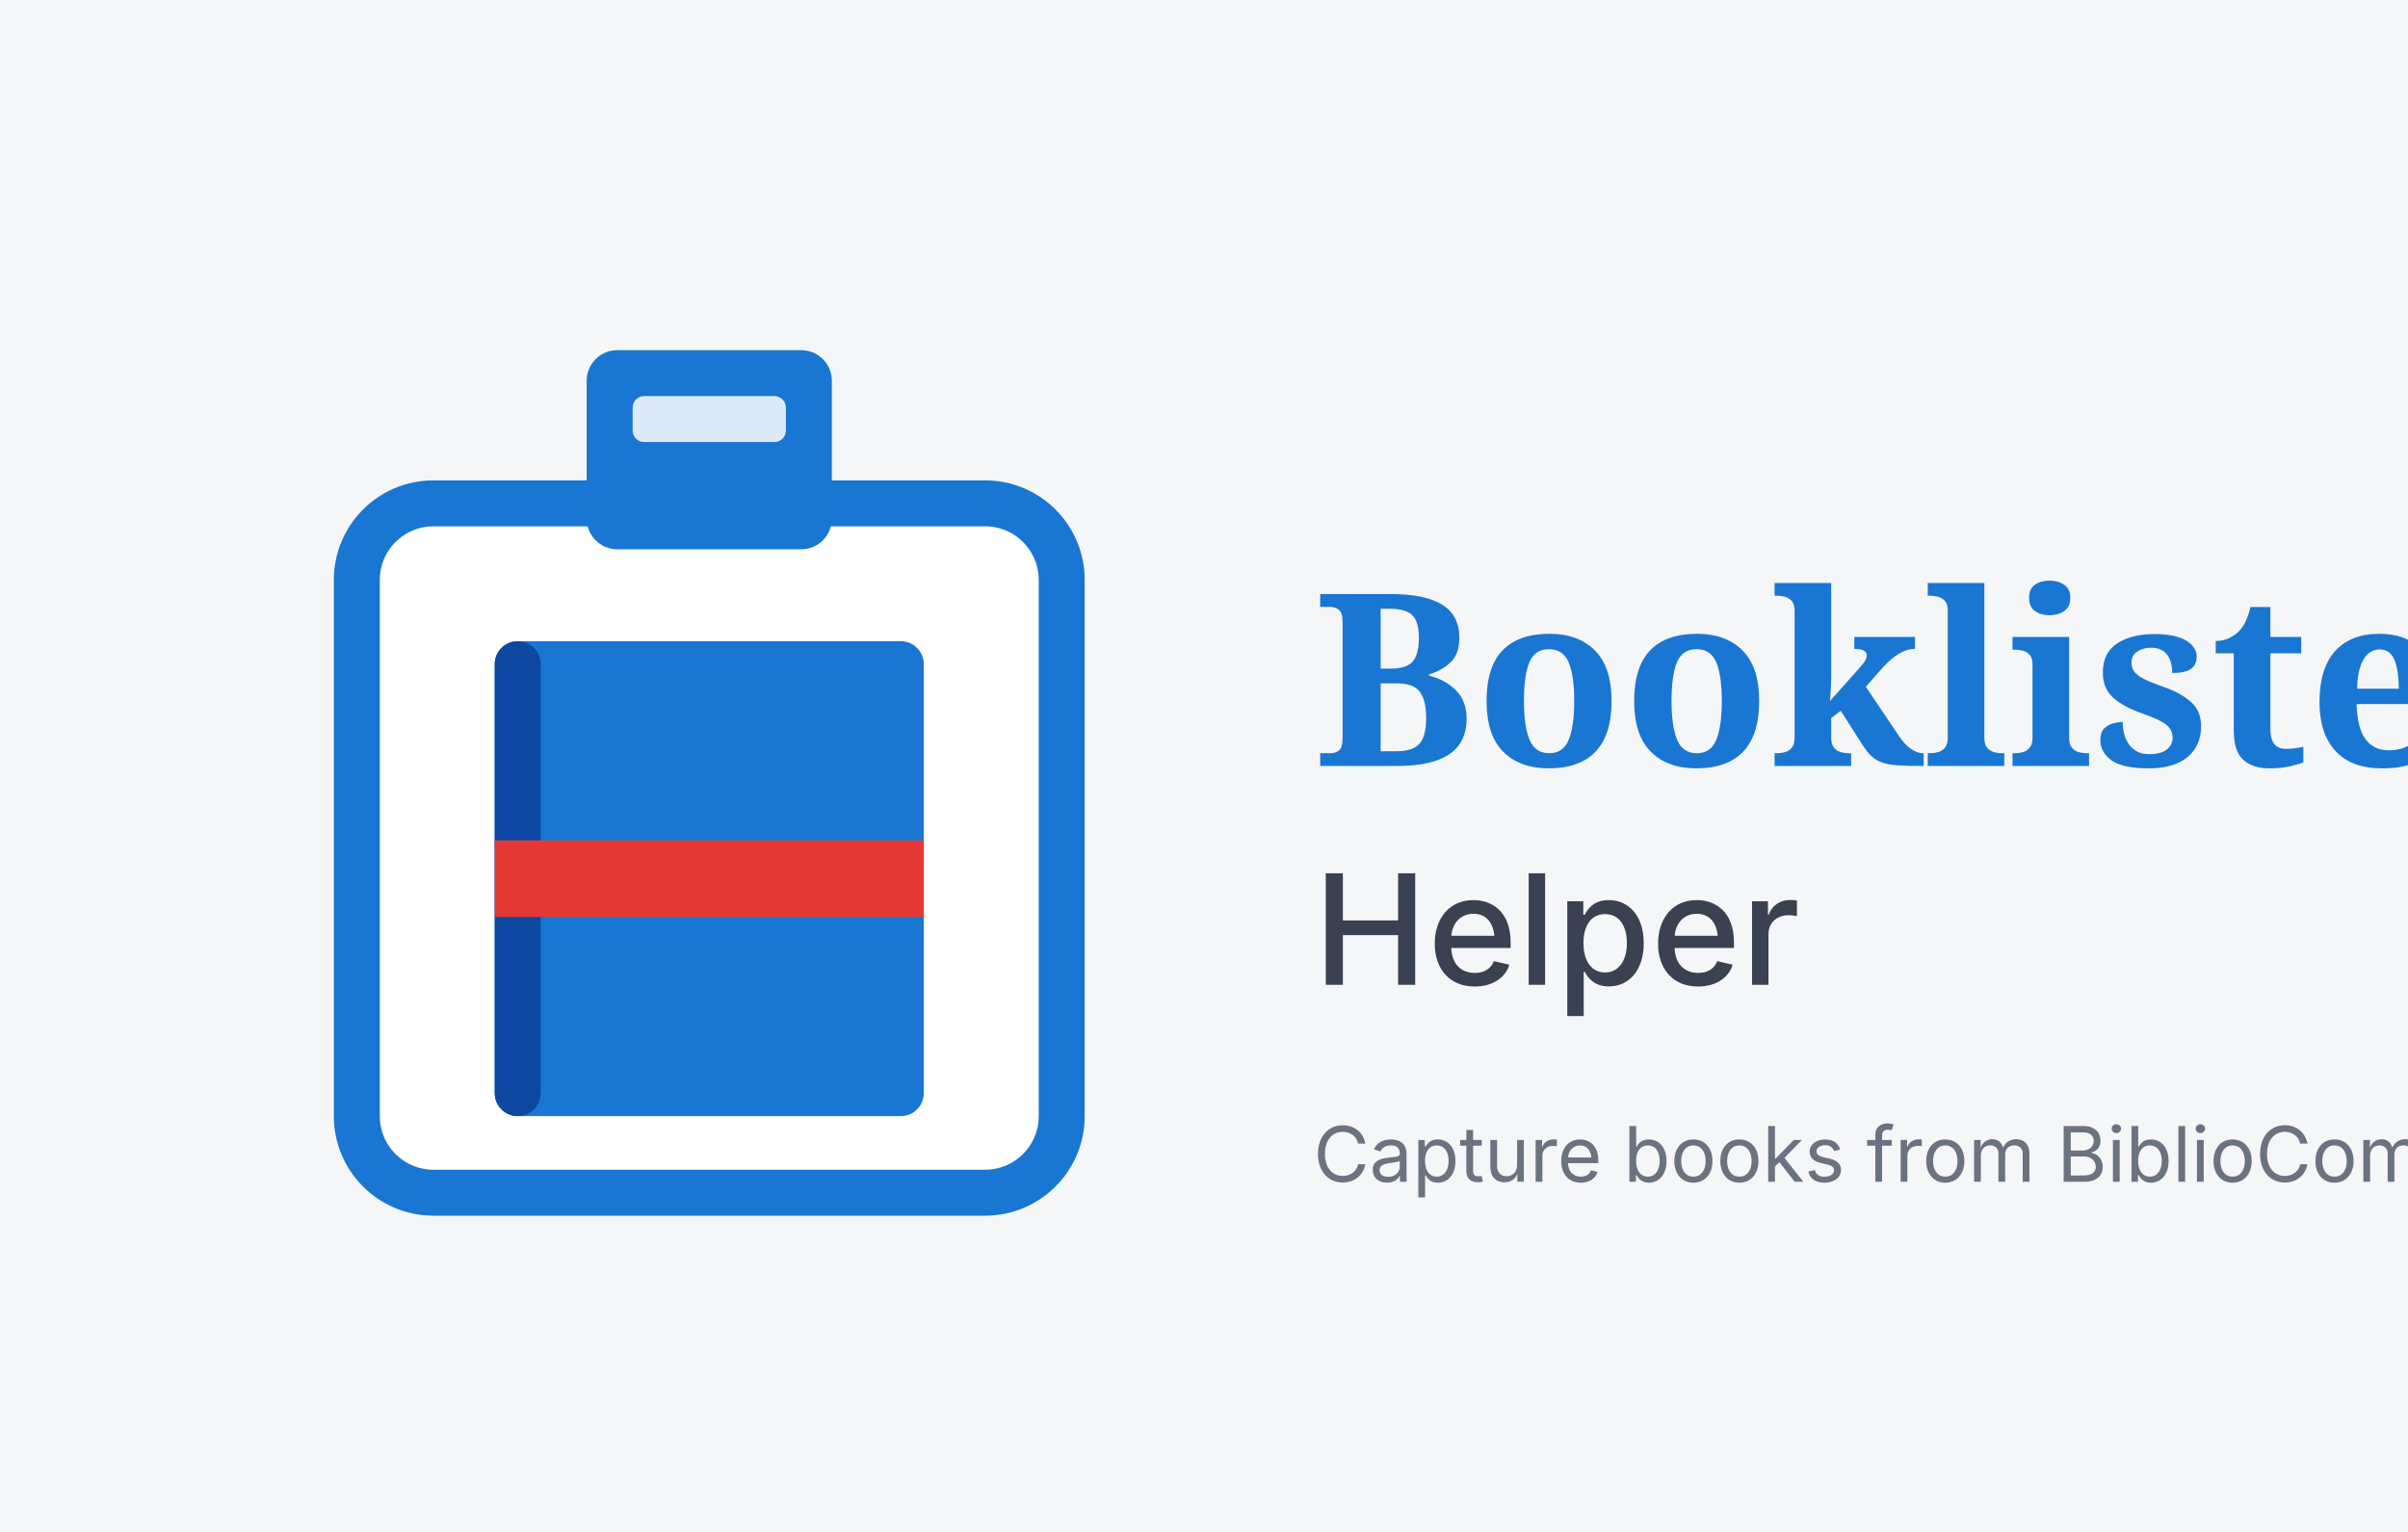
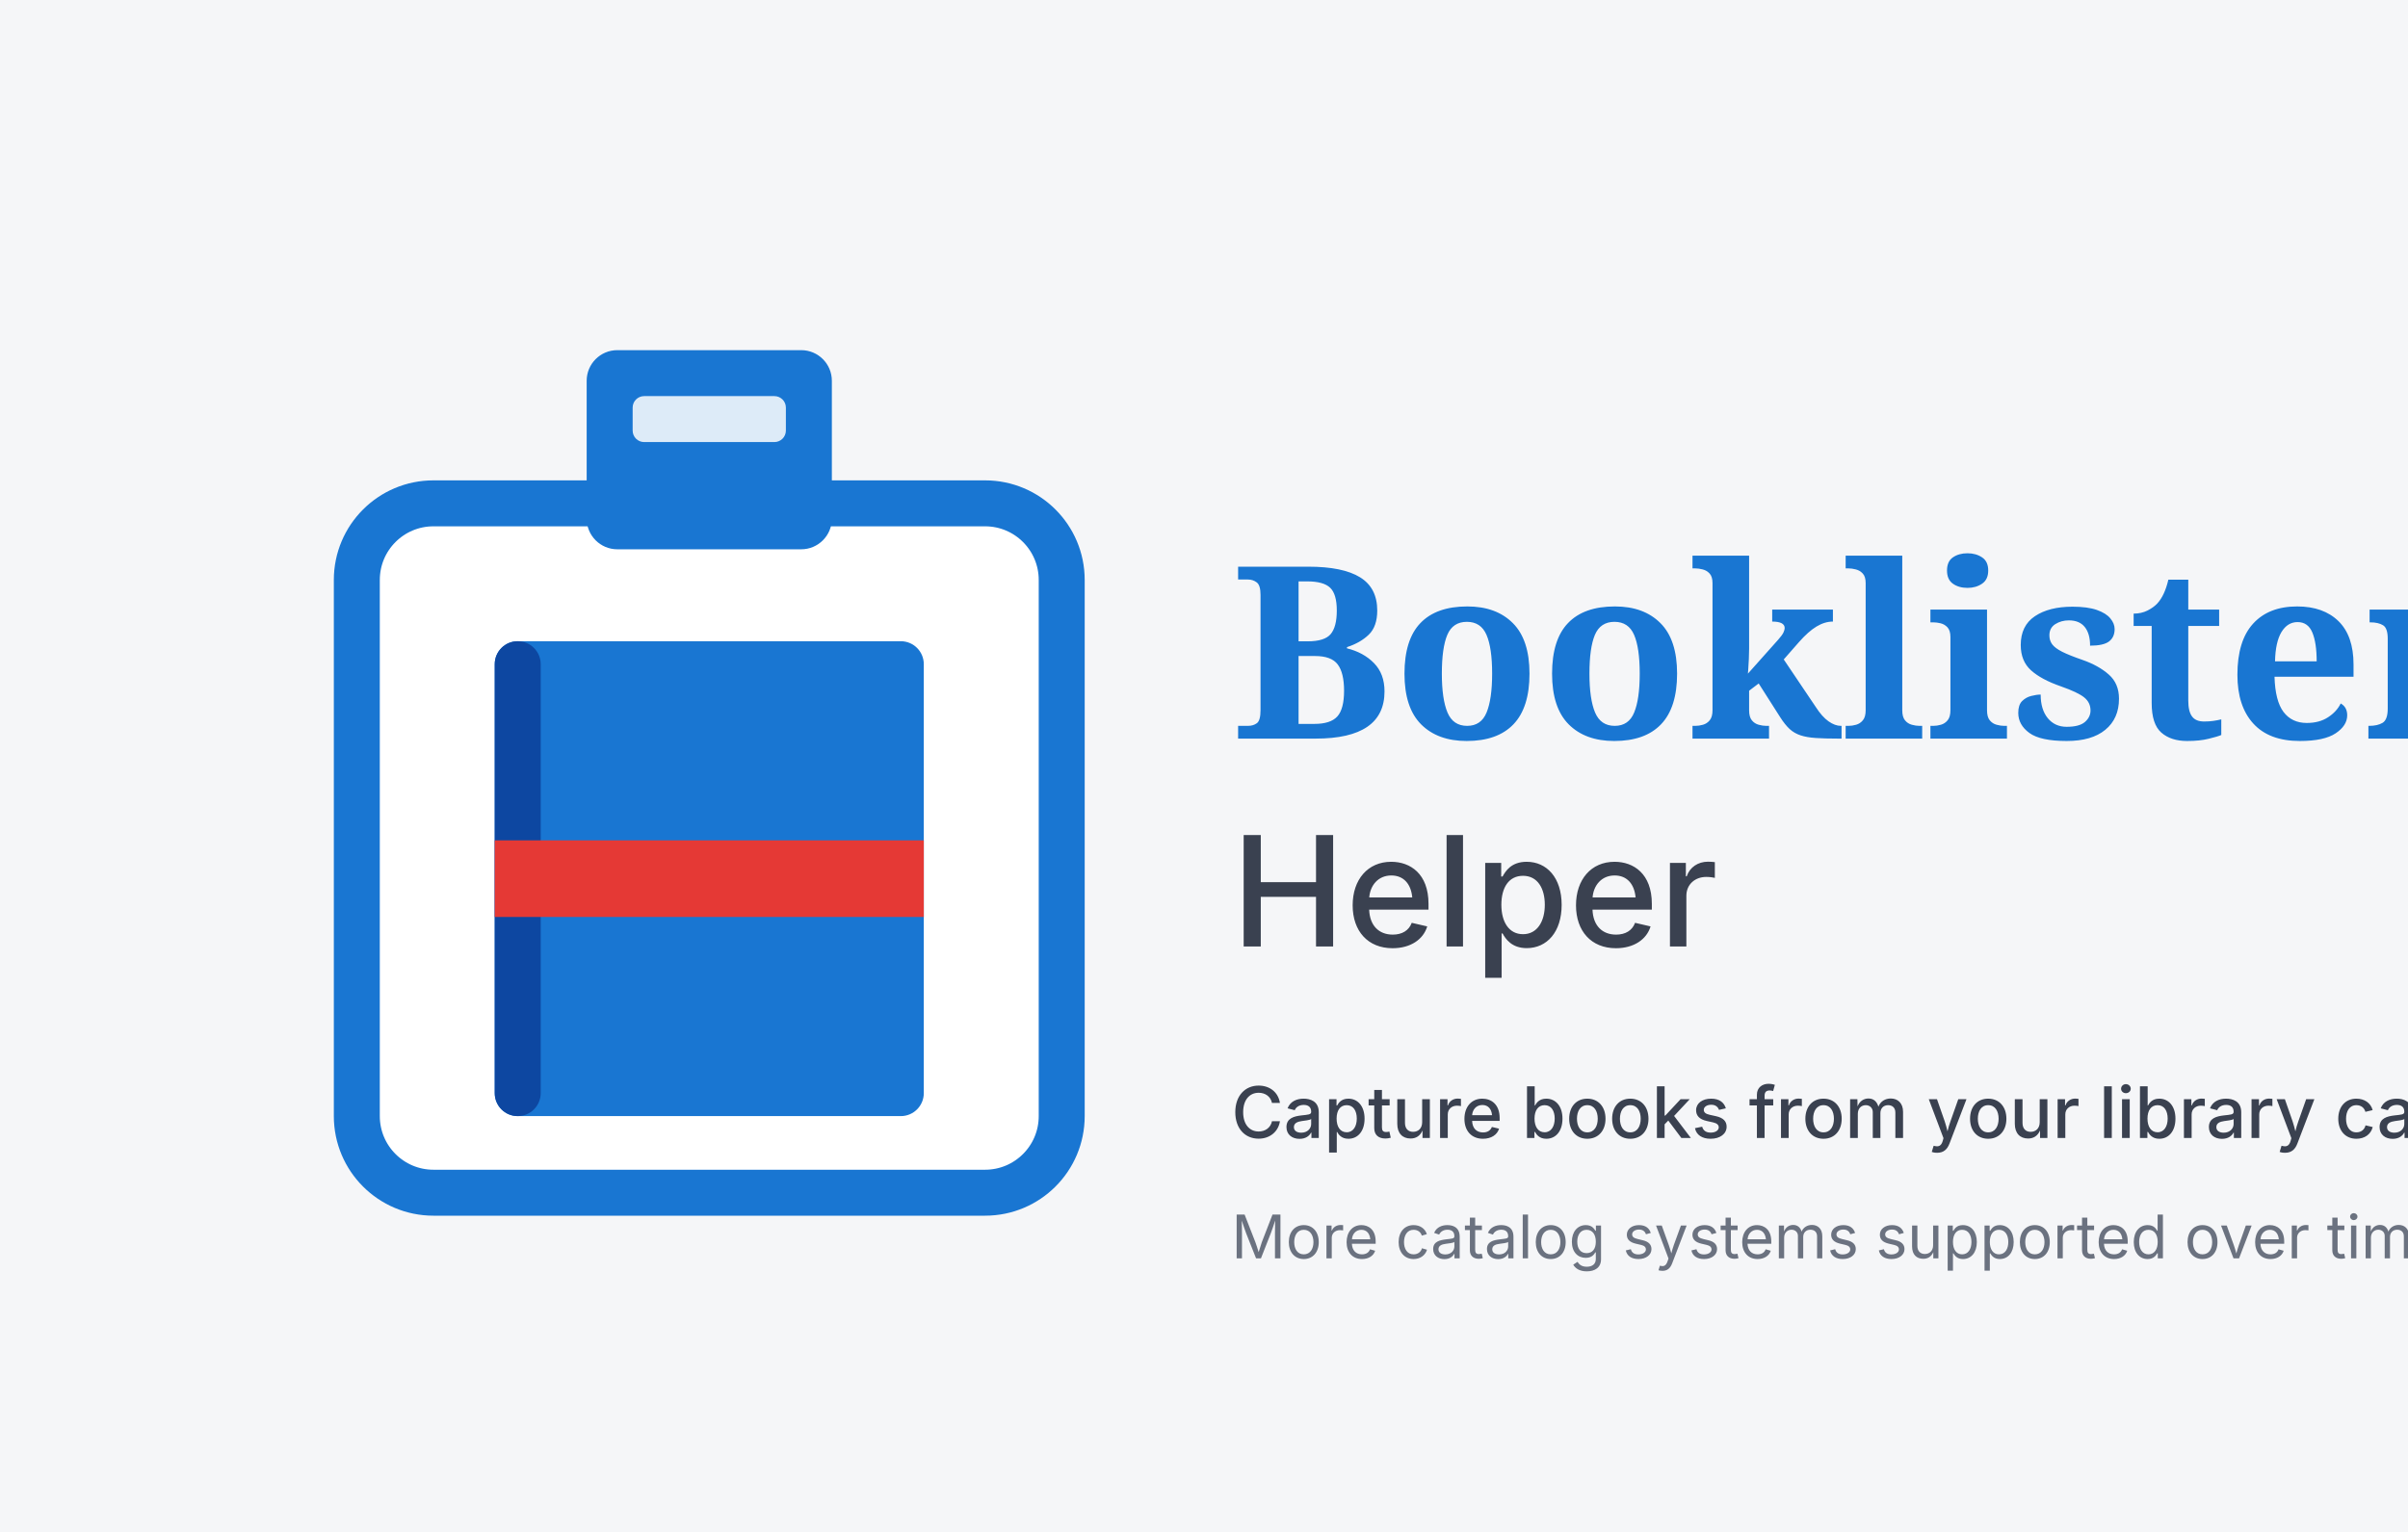
<svg xmlns="http://www.w3.org/2000/svg" viewBox="0 0 440 280" role="img" aria-label="Booklister Helper promotional tile">
  <rect width="440" height="280" fill="#f5f6f8" />
  <g transform="translate(40, 50) scale(1.4)">
    <rect x="18" y="30" width="92" height="90" rx="10" fill="#ffffff" stroke="#1976d2" stroke-width="6" />
    <rect x="48" y="10" width="32" height="26" rx="4" fill="#1976d2" />
    <rect x="54" y="16" width="20" height="6" rx="1.5" fill="#ffffff" opacity="0.85" />
    <rect x="36" y="48" width="56" height="62" rx="3" fill="#1976d2" />
    <rect x="36" y="48" width="6" height="62" rx="3" fill="#0d47a1" />
    <rect x="36" y="74" width="56" height="10" fill="#e53935" />
  </g>
-   <text x="240" y="140" font-family="'EB Garamond', Georgia, serif" font-size="44" font-weight="700" fill="#1976d2">Booklister</text>
-   <text x="240" y="180" font-family="'Inter', 'Segoe UI', Arial, sans-serif" font-size="28" font-weight="500" fill="#3a4150">Helper</text>
-   <text x="240" y="216" font-family="'Inter', 'Segoe UI', Arial, sans-serif" font-size="14" font-weight="400" fill="#6b7280">Capture books from BiblioCommons.</text>
+   <text x="225" y="135" font-family="'EB Garamond', Georgia, serif" font-size="44" font-weight="700" fill="#1976d2">Booklister</text>
+   <text x="225" y="173" font-family="'Inter', 'Segoe UI', Arial, sans-serif" font-size="28" font-weight="500" fill="#3a4150">Helper</text>
+   <text x="225" y="208" font-family="'Inter', 'Segoe UI', Arial, sans-serif" font-size="13" font-weight="500" fill="#3a4150">Capture books from your library catalog.</text>
+   <text x="225" y="230" font-family="'Inter', 'Segoe UI', Arial, sans-serif" font-size="11" font-weight="400" fill="#6b7280">More catalog systems supported over time.</text>
</svg>
